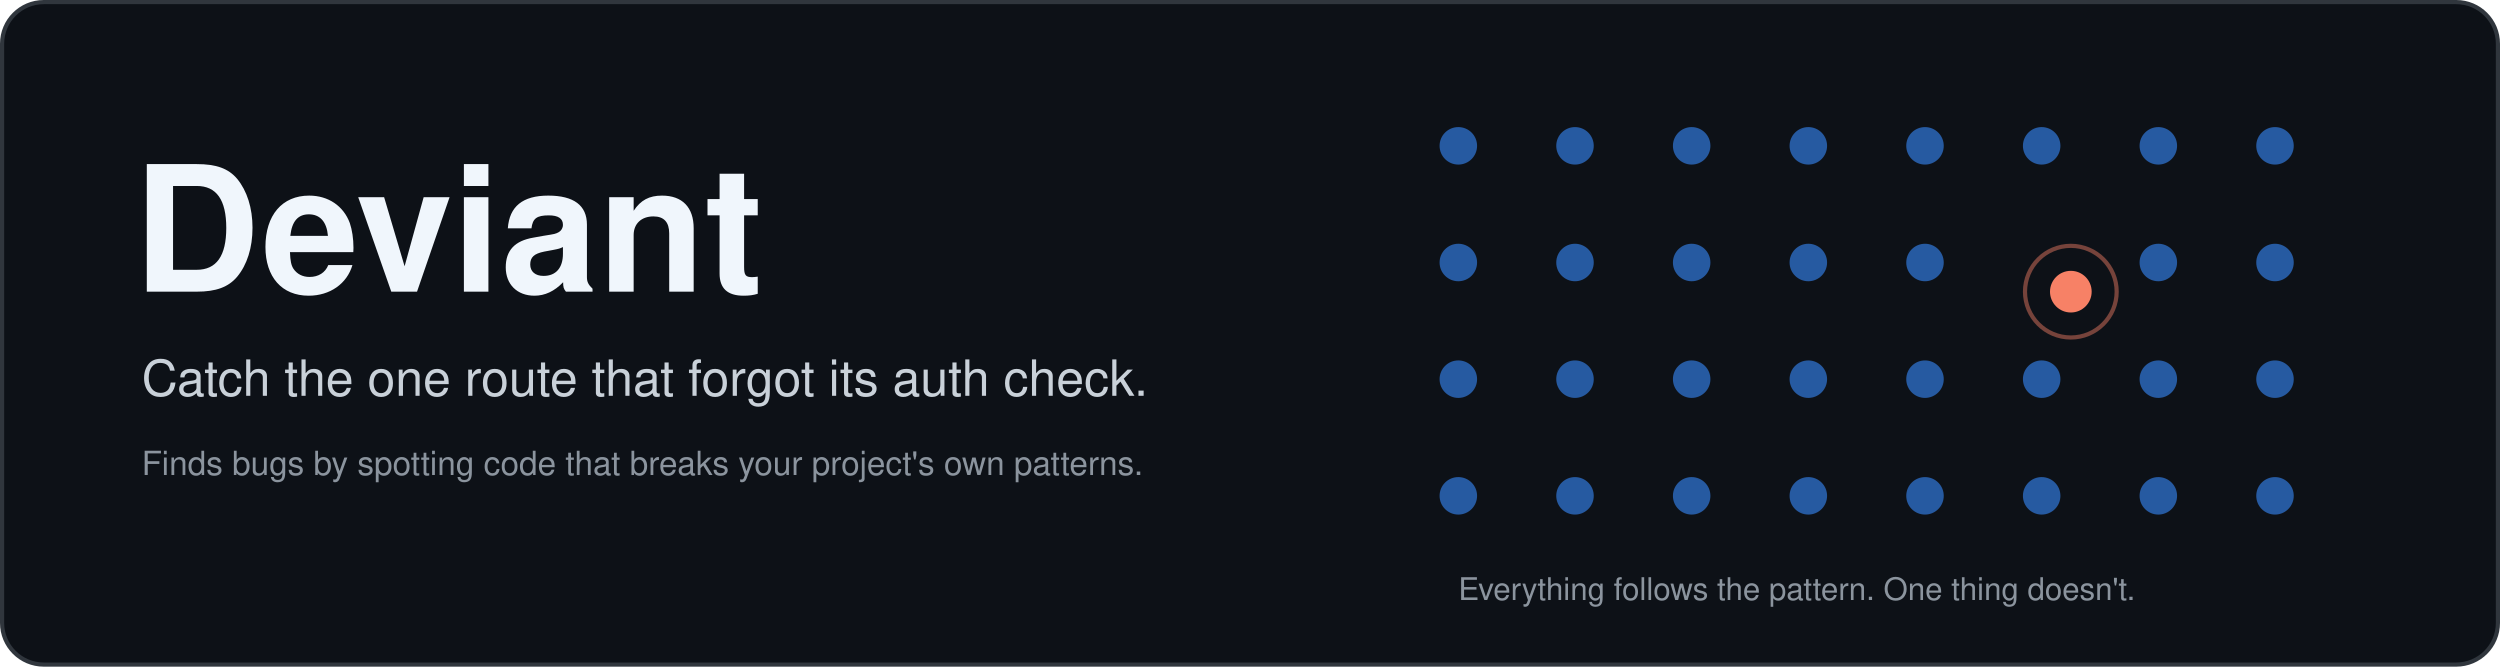
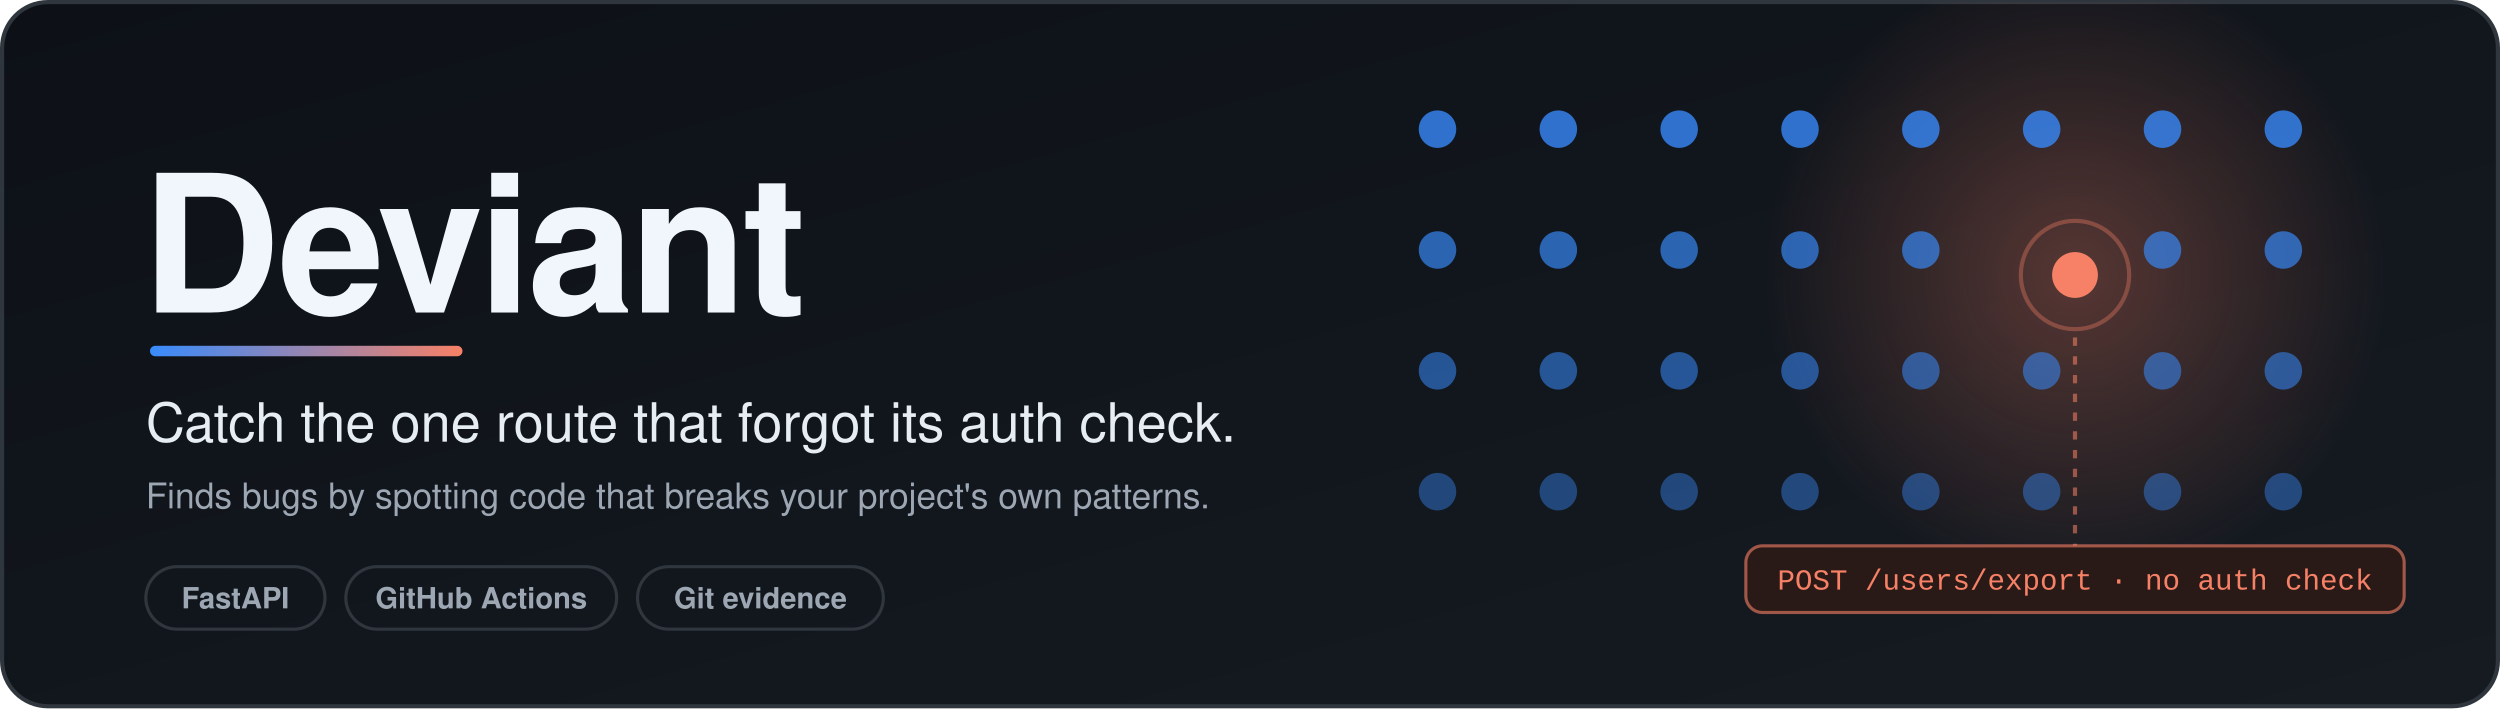
- <svg xmlns="http://www.w3.org/2000/svg" width="1200" height="320" viewBox="0 0 1200 320" role="img" aria-labelledby="title desc">
-   <rect x="1" y="1" width="1198" height="318" rx="20" fill="#0d1117" stroke="#30363d" stroke-width="2" />
+ <svg xmlns="http://www.w3.org/2000/svg" width="1200" height="340" viewBox="0 0 1200 340" role="img" aria-labelledby="t d">
+   <defs>
+     <linearGradient id="bg" x1="0" y1="0" x2="1" y2="1">
+       <stop offset="0" stop-color="#0d1117" />
+       <stop offset="1" stop-color="#161b22" />
+     </linearGradient>
+     <radialGradient id="glow" cx="996" cy="132" r="150" gradientUnits="userSpaceOnUse">
+       <stop offset="0" stop-color="#f78166" stop-opacity="0.30" />
+       <stop offset="1" stop-color="#f78166" stop-opacity="0" />
+     </radialGradient>
+     <linearGradient id="accent" x1="0" y1="0" x2="1" y2="0">
+       <stop offset="0" stop-color="#388bfd" />
+       <stop offset="1" stop-color="#f78166" />
+     </linearGradient>
+   </defs>
+   <rect x="1" y="1" width="1198" height="338" rx="22" fill="url(#bg)" stroke="#30363d" stroke-width="2" />
+   <rect x="1" y="1" width="1198" height="338" rx="22" fill="url(#glow)" />
  <g font-family="-apple-system, 'Segoe UI', Helvetica, Arial, sans-serif">
-     <text x="64" y="140" font-size="84" font-weight="700" fill="#f0f6fc">Deviant</text>
-     <text x="68" y="190" font-size="24" fill="#c9d1d9">Catch the one route that forgot its auth check.</text>
-     <text x="68" y="228" font-size="16" fill="#8b949e">Finds bugs by spotting code that breaks your project's own patterns.</text>
+     <text x="68" y="150" font-size="92" font-weight="800" fill="#f0f6fc" letter-spacing="-2">Deviant</text>
+     <rect x="72" y="166" width="150" height="5" rx="2.5" fill="url(#accent)" />
+     <text x="70" y="212" font-size="26" font-weight="500" fill="#e6edf3">Catch the one route that forgot its auth check.</text>
+     <text x="70" y="244" font-size="17" fill="#9da7b3">Finds bugs by spotting code that breaks your project's own patterns.</text>
  </g>
-   <g fill="#388bfd" fill-opacity="0.6">
-     <circle cx="700" cy="70" r="9" />
-     <circle cx="756" cy="70" r="9" />
-     <circle cx="812" cy="70" r="9" />
-     <circle cx="868" cy="70" r="9" />
-     <circle cx="924" cy="70" r="9" />
-     <circle cx="980" cy="70" r="9" />
-     <circle cx="1036" cy="70" r="9" />
-     <circle cx="1092" cy="70" r="9" />
-     <circle cx="700" cy="126" r="9" />
-     <circle cx="756" cy="126" r="9" />
-     <circle cx="812" cy="126" r="9" />
-     <circle cx="868" cy="126" r="9" />
-     <circle cx="924" cy="126" r="9" />
-     <circle cx="1036" cy="126" r="9" />
-     <circle cx="1092" cy="126" r="9" />
-     <circle cx="700" cy="182" r="9" />
-     <circle cx="756" cy="182" r="9" />
-     <circle cx="812" cy="182" r="9" />
-     <circle cx="868" cy="182" r="9" />
-     <circle cx="924" cy="182" r="9" />
-     <circle cx="980" cy="182" r="9" />
-     <circle cx="1036" cy="182" r="9" />
-     <circle cx="1092" cy="182" r="9" />
-     <circle cx="700" cy="238" r="9" />
-     <circle cx="756" cy="238" r="9" />
-     <circle cx="812" cy="238" r="9" />
-     <circle cx="868" cy="238" r="9" />
-     <circle cx="924" cy="238" r="9" />
-     <circle cx="980" cy="238" r="9" />
-     <circle cx="1036" cy="238" r="9" />
-     <circle cx="1092" cy="238" r="9" />
+   <g font-family="-apple-system, 'Segoe UI', Helvetica, Arial, sans-serif" font-size="14" font-weight="600" fill="#9da7b3">
+     <rect x="70" y="272" width="86" height="30" rx="15" fill="none" stroke="#30363d" stroke-width="1.5" />
+     <text x="113" y="292" text-anchor="middle">FastAPI</text>
+     <rect x="166" y="272" width="130" height="30" rx="15" fill="none" stroke="#30363d" stroke-width="1.5" />
+     <text x="231" y="292" text-anchor="middle">GitHub Actions</text>
+     <rect x="306" y="272" width="118" height="30" rx="15" fill="none" stroke="#30363d" stroke-width="1.5" />
+     <text x="365" y="292" text-anchor="middle">Git evidence</text>
  </g>
-   <circle cx="994" cy="140" r="22" fill="none" stroke="#f78166" stroke-opacity="0.45" stroke-width="2" />
-   <circle cx="994" cy="140" r="10" fill="#f78166" />
-   <text x="700" y="288" font-family="-apple-system, 'Segoe UI', Helvetica, Arial, sans-serif" font-size="15" fill="#8b949e">Everything follows the pattern. One thing doesn't.</text>
+   <g>
+     <circle cx="690" cy="62" r="9" fill="#388bfd" fill-opacity="0.78" />
+     <circle cx="748" cy="62" r="9" fill="#388bfd" fill-opacity="0.78" />
+     <circle cx="806" cy="62" r="9" fill="#388bfd" fill-opacity="0.78" />
+     <circle cx="864" cy="62" r="9" fill="#388bfd" fill-opacity="0.78" />
+     <circle cx="922" cy="62" r="9" fill="#388bfd" fill-opacity="0.78" />
+     <circle cx="980" cy="62" r="9" fill="#388bfd" fill-opacity="0.78" />
+     <circle cx="1038" cy="62" r="9" fill="#388bfd" fill-opacity="0.78" />
+     <circle cx="1096" cy="62" r="9" fill="#388bfd" fill-opacity="0.78" />
+     <circle cx="690" cy="120" r="9" fill="#388bfd" fill-opacity="0.66" />
+     <circle cx="748" cy="120" r="9" fill="#388bfd" fill-opacity="0.66" />
+     <circle cx="806" cy="120" r="9" fill="#388bfd" fill-opacity="0.66" />
+     <circle cx="864" cy="120" r="9" fill="#388bfd" fill-opacity="0.66" />
+     <circle cx="922" cy="120" r="9" fill="#388bfd" fill-opacity="0.66" />
+     <circle cx="1038" cy="120" r="9" fill="#388bfd" fill-opacity="0.66" />
+     <circle cx="1096" cy="120" r="9" fill="#388bfd" fill-opacity="0.66" />
+     <circle cx="690" cy="178" r="9" fill="#388bfd" fill-opacity="0.54" />
+     <circle cx="748" cy="178" r="9" fill="#388bfd" fill-opacity="0.54" />
+     <circle cx="806" cy="178" r="9" fill="#388bfd" fill-opacity="0.54" />
+     <circle cx="864" cy="178" r="9" fill="#388bfd" fill-opacity="0.54" />
+     <circle cx="922" cy="178" r="9" fill="#388bfd" fill-opacity="0.54" />
+     <circle cx="980" cy="178" r="9" fill="#388bfd" fill-opacity="0.54" />
+     <circle cx="1038" cy="178" r="9" fill="#388bfd" fill-opacity="0.54" />
+     <circle cx="1096" cy="178" r="9" fill="#388bfd" fill-opacity="0.54" />
+     <circle cx="690" cy="236" r="9" fill="#388bfd" fill-opacity="0.42" />
+     <circle cx="748" cy="236" r="9" fill="#388bfd" fill-opacity="0.42" />
+     <circle cx="806" cy="236" r="9" fill="#388bfd" fill-opacity="0.42" />
+     <circle cx="864" cy="236" r="9" fill="#388bfd" fill-opacity="0.42" />
+     <circle cx="922" cy="236" r="9" fill="#388bfd" fill-opacity="0.42" />
+     <circle cx="980" cy="236" r="9" fill="#388bfd" fill-opacity="0.42" />
+     <circle cx="1038" cy="236" r="9" fill="#388bfd" fill-opacity="0.42" />
+     <circle cx="1096" cy="236" r="9" fill="#388bfd" fill-opacity="0.42" />
+   </g>
+   <circle cx="996" cy="132" r="26" fill="none" stroke="#f78166" stroke-opacity="0.35" stroke-width="2" />
+   <circle cx="996" cy="132" r="11" fill="#f78166" />
+   <path d="M 996 162 L 996 262" stroke="#f78166" stroke-opacity="0.55" stroke-width="2" stroke-dasharray="4 5" fill="none" />
+   <rect x="838" y="262" width="316" height="32" rx="8" fill="#2a1a17" stroke="#f78166" stroke-opacity="0.6" stroke-width="1.5" />
+   <text x="996" y="283" text-anchor="middle" font-family="ui-monospace, SFMono-Regular, 'SF Mono', Menlo, Consolas, 'Liberation Mono', monospace" font-size="14" fill="#f78166">POST /users/export  ·  no auth check</text>
</svg>
